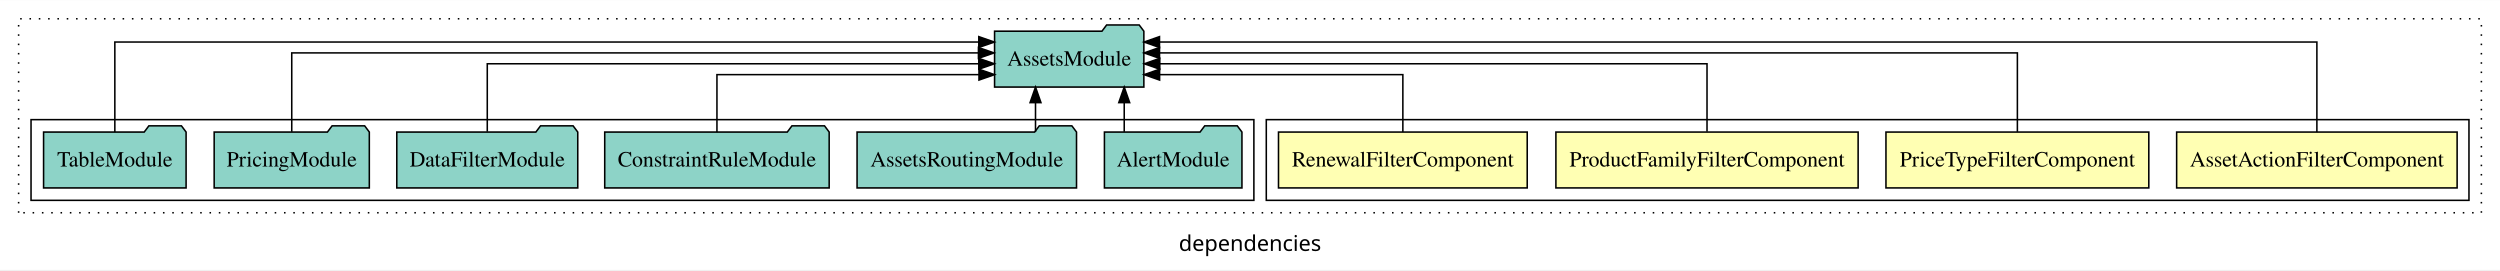
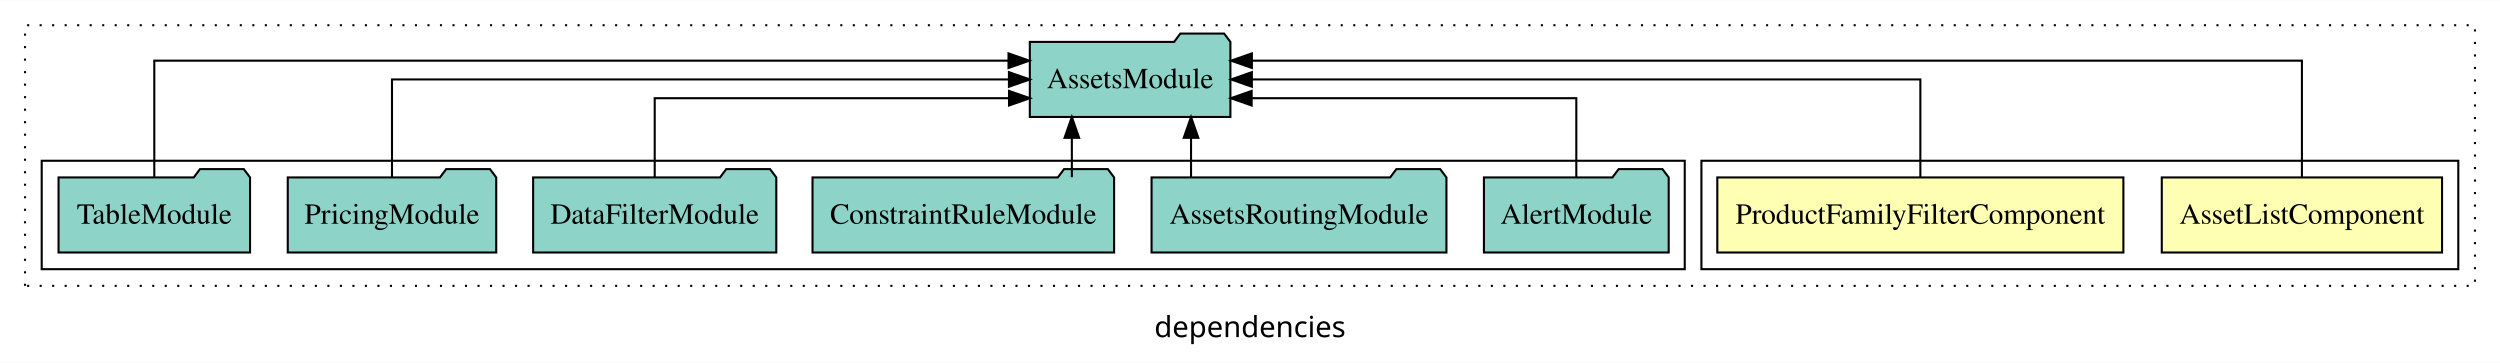
- <svg xmlns="http://www.w3.org/2000/svg" width="1611pt" height="174pt" viewBox="0.00 0.00 1611.00 173.80">
+ <svg xmlns="http://www.w3.org/2000/svg" width="1199pt" height="174pt" viewBox="0.00 0.00 1199.00 173.80">
  <g id="graph0" class="graph" transform="scale(1 1) rotate(0) translate(4 169.8)">
-     <polygon fill="white" stroke="transparent" points="-4,4 -4,-169.8 1607,-169.8 1607,4 -4,4" />
-     <text text-anchor="middle" x="801.5" y="-8.2" font-family="sans-serif" font-size="14.00">dependencies</text>
+     <polygon fill="white" stroke="transparent" points="-4,4 -4,-169.8 1195,-169.8 1195,4 -4,4" />
+     <text text-anchor="middle" x="595.5" y="-8.2" font-family="sans-serif" font-size="14.00">dependencies</text>
    <g id="clust1" class="cluster">
-       <polygon fill="none" stroke="black" stroke-dasharray="1,5" points="8,-32.8 8,-157.8 1595,-157.8 1595,-32.8 8,-32.8" />
+       <polygon fill="none" stroke="black" stroke-dasharray="1,5" points="8,-32.8 8,-157.8 1183,-157.8 1183,-32.8 8,-32.8" />
    </g>
    <g id="clust2" class="cluster">
-       <polygon fill="none" stroke="black" points="812,-40.8 812,-92.8 1587,-92.8 1587,-40.8 812,-40.8" />
+       <polygon fill="none" stroke="black" points="812,-40.8 812,-92.8 1175,-92.8 1175,-40.8 812,-40.8" />
    </g>
-     <g id="clust7" class="cluster">
+     <g id="clust5" class="cluster">
      <polygon fill="none" stroke="black" points="16,-40.8 16,-92.8 804,-92.8 804,-40.8 16,-40.8" />
    </g>
    <g id="node1" class="node">
-       <polygon fill="#ffffb3" stroke="black" points="1579.37,-84.8 1398.63,-84.8 1398.63,-48.8 1579.37,-48.8 1579.37,-84.8" />
-       <text text-anchor="middle" x="1489" y="-62.6" font-family="Times,serif" font-size="14.00">AssetActionFilterComponent</text>
+       <polygon fill="#ffffb3" stroke="black" points="1167.21,-84.8 1032.79,-84.8 1032.79,-48.8 1167.21,-48.8 1167.21,-84.8" />
+       <text text-anchor="middle" x="1100" y="-62.6" font-family="Times,serif" font-size="14.00">AssetListComponent</text>
    </g>
-     <g id="node5" class="node">
-       <polygon fill="#8dd3c7" stroke="black" points="733.1,-149.8 730.1,-153.8 709.1,-153.8 706.1,-149.8 636.9,-149.8 636.9,-113.8 733.1,-113.8 733.1,-149.8" />
-       <text text-anchor="middle" x="685" y="-127.6" font-family="Times,serif" font-size="14.00">AssetsModule</text>
+     <g id="node3" class="node">
+       <polygon fill="#8dd3c7" stroke="black" points="586.1,-149.8 583.1,-153.8 562.1,-153.8 559.1,-149.8 489.9,-149.8 489.9,-113.8 586.1,-113.8 586.1,-149.8" />
+       <text text-anchor="middle" x="538" y="-127.6" font-family="Times,serif" font-size="14.00">AssetsModule</text>
    </g>
    <g id="edge1" class="edge">
-       <path fill="none" stroke="black" d="M1489,-84.81C1489,-107.29 1489,-142.8 1489,-142.8 1489,-142.8 743.18,-142.8 743.18,-142.8" />
-       <polygon fill="black" stroke="black" points="743.18,-139.3 733.18,-142.8 743.18,-146.3 743.18,-139.3" />
+       <path fill="none" stroke="black" d="M1100,-85.09C1100,-107.01 1100,-140.8 1100,-140.8 1100,-140.8 596.4,-140.8 596.4,-140.8" />
+       <polygon fill="black" stroke="black" points="596.4,-137.3 586.4,-140.8 596.4,-144.3 596.4,-137.3" />
    </g>
    <g id="node2" class="node">
-       <polygon fill="#ffffb3" stroke="black" points="1380.69,-84.8 1211.31,-84.8 1211.31,-48.8 1380.69,-48.8 1380.69,-84.8" />
-       <text text-anchor="middle" x="1296" y="-62.6" font-family="Times,serif" font-size="14.00">PriceTypeFilterComponent</text>
+       <polygon fill="#ffffb3" stroke="black" points="1014.38,-84.8 819.62,-84.8 819.62,-48.8 1014.38,-48.8 1014.38,-84.8" />
+       <text text-anchor="middle" x="917" y="-62.6" font-family="Times,serif" font-size="14.00">ProductFamilyFilterComponent</text>
    </g>
    <g id="edge2" class="edge">
-       <path fill="none" stroke="black" d="M1296,-84.93C1296,-105.37 1296,-135.8 1296,-135.8 1296,-135.8 743.2,-135.8 743.2,-135.8" />
-       <polygon fill="black" stroke="black" points="743.2,-132.3 733.2,-135.8 743.2,-139.3 743.2,-132.3" />
-     </g>
-     <g id="node3" class="node">
-       <polygon fill="#ffffb3" stroke="black" points="1193.38,-84.8 998.62,-84.8 998.62,-48.8 1193.38,-48.8 1193.38,-84.8" />
-       <text text-anchor="middle" x="1096" y="-62.6" font-family="Times,serif" font-size="14.00">ProductFamilyFilterComponent</text>
-     </g>
-     <g id="edge3" class="edge">
-       <path fill="none" stroke="black" d="M1096,-85.07C1096,-103.36 1096,-128.8 1096,-128.8 1096,-128.8 743.36,-128.8 743.36,-128.8" />
-       <polygon fill="black" stroke="black" points="743.36,-125.3 733.36,-128.8 743.36,-132.3 743.36,-125.3" />
+       <path fill="none" stroke="black" d="M917,-84.91C917,-104.14 917,-131.8 917,-131.8 917,-131.8 596.39,-131.8 596.39,-131.8" />
+       <polygon fill="black" stroke="black" points="596.39,-128.3 586.39,-131.8 596.39,-135.3 596.39,-128.3" />
    </g>
    <g id="node4" class="node">
-       <polygon fill="#ffffb3" stroke="black" points="980.14,-84.8 819.86,-84.8 819.86,-48.8 980.14,-48.8 980.14,-84.8" />
-       <text text-anchor="middle" x="900" y="-62.6" font-family="Times,serif" font-size="14.00">RenewalFilterComponent</text>
-     </g>
-     <g id="edge4" class="edge">
-       <path fill="none" stroke="black" d="M900,-84.81C900,-100.85 900,-121.8 900,-121.8 900,-121.8 743.25,-121.8 743.25,-121.8" />
-       <polygon fill="black" stroke="black" points="743.25,-118.3 733.25,-121.8 743.25,-125.3 743.25,-118.3" />
-     </g>
-     <g id="node6" class="node">
      <polygon fill="#8dd3c7" stroke="black" points="796.31,-84.8 793.31,-88.8 772.31,-88.8 769.31,-84.8 707.69,-84.8 707.69,-48.8 796.31,-48.8 796.31,-84.8" />
      <text text-anchor="middle" x="752" y="-62.6" font-family="Times,serif" font-size="14.00">AlertModule</text>
    </g>
-     <g id="edge5" class="edge">
-       <path fill="none" stroke="black" d="M720.45,-84.91C720.45,-84.91 720.45,-103.79 720.45,-103.79" />
-       <polygon fill="black" stroke="black" points="716.95,-103.79 720.45,-113.79 723.95,-103.79 716.95,-103.79" />
+     <g id="edge3" class="edge">
+       <path fill="none" stroke="black" d="M752,-84.83C752,-101.2 752,-122.8 752,-122.8 752,-122.8 596.29,-122.8 596.29,-122.8" />
+       <polygon fill="black" stroke="black" points="596.29,-119.3 586.29,-122.8 596.29,-126.3 596.29,-119.3" />
    </g>
-     <g id="node7" class="node">
+     <g id="node5" class="node">
      <polygon fill="#8dd3c7" stroke="black" points="689.71,-84.8 686.71,-88.8 665.71,-88.8 662.71,-84.8 548.29,-84.8 548.29,-48.8 689.71,-48.8 689.71,-84.8" />
      <text text-anchor="middle" x="619" y="-62.6" font-family="Times,serif" font-size="14.00">AssetsRoutingModule</text>
    </g>
-     <g id="edge6" class="edge">
-       <path fill="none" stroke="black" d="M663.28,-84.91C663.28,-84.91 663.28,-103.79 663.28,-103.79" />
-       <polygon fill="black" stroke="black" points="659.78,-103.79 663.28,-113.79 666.78,-103.79 659.78,-103.79" />
+     <g id="edge4" class="edge">
+       <path fill="none" stroke="black" d="M567.22,-84.91C567.22,-84.91 567.22,-103.79 567.22,-103.79" />
+       <polygon fill="black" stroke="black" points="563.72,-103.79 567.22,-113.79 570.72,-103.79 563.72,-103.79" />
    </g>
-     <g id="node8" class="node">
+     <g id="node6" class="node">
      <polygon fill="#8dd3c7" stroke="black" points="530.32,-84.8 527.32,-88.8 506.32,-88.8 503.32,-84.8 385.68,-84.8 385.68,-48.8 530.32,-48.8 530.32,-84.8" />
      <text text-anchor="middle" x="458" y="-62.6" font-family="Times,serif" font-size="14.00">ConstraintRuleModule</text>
    </g>
-     <g id="edge7" class="edge">
-       <path fill="none" stroke="black" d="M458,-84.81C458,-100.85 458,-121.8 458,-121.8 458,-121.8 626.86,-121.8 626.86,-121.8" />
-       <polygon fill="black" stroke="black" points="626.86,-125.3 636.86,-121.8 626.86,-118.3 626.86,-125.3" />
+     <g id="edge5" class="edge">
+       <path fill="none" stroke="black" d="M510.06,-84.91C510.06,-84.91 510.06,-103.79 510.06,-103.79" />
+       <polygon fill="black" stroke="black" points="506.56,-103.79 510.06,-113.79 513.56,-103.79 506.56,-103.79" />
    </g>
-     <g id="node9" class="node">
+     <g id="node7" class="node">
      <polygon fill="#8dd3c7" stroke="black" points="368.31,-84.8 365.31,-88.8 344.31,-88.8 341.31,-84.8 251.69,-84.8 251.69,-48.8 368.31,-48.8 368.31,-84.8" />
      <text text-anchor="middle" x="310" y="-62.6" font-family="Times,serif" font-size="14.00">DataFilterModule</text>
    </g>
-     <g id="edge8" class="edge">
-       <path fill="none" stroke="black" d="M310,-85.07C310,-103.36 310,-128.8 310,-128.8 310,-128.8 626.74,-128.8 626.74,-128.8" />
-       <polygon fill="black" stroke="black" points="626.74,-132.3 636.74,-128.8 626.74,-125.3 626.74,-132.3" />
+     <g id="edge6" class="edge">
+       <path fill="none" stroke="black" d="M310,-84.83C310,-101.2 310,-122.8 310,-122.8 310,-122.8 479.93,-122.8 479.93,-122.8" />
+       <polygon fill="black" stroke="black" points="479.93,-126.3 489.93,-122.8 479.93,-119.3 479.93,-126.3" />
    </g>
-     <g id="node10" class="node">
+     <g id="node8" class="node">
      <polygon fill="#8dd3c7" stroke="black" points="233.99,-84.8 230.99,-88.8 209.99,-88.8 206.99,-84.8 134.01,-84.8 134.01,-48.8 233.99,-48.8 233.99,-84.8" />
      <text text-anchor="middle" x="184" y="-62.6" font-family="Times,serif" font-size="14.00">PricingModule</text>
    </g>
-     <g id="edge9" class="edge">
-       <path fill="none" stroke="black" d="M184,-84.93C184,-105.37 184,-135.8 184,-135.8 184,-135.8 626.51,-135.8 626.51,-135.8" />
-       <polygon fill="black" stroke="black" points="626.51,-139.3 636.51,-135.8 626.51,-132.3 626.51,-139.3" />
+     <g id="edge7" class="edge">
+       <path fill="none" stroke="black" d="M184,-84.91C184,-104.14 184,-131.8 184,-131.8 184,-131.8 479.89,-131.8 479.89,-131.8" />
+       <polygon fill="black" stroke="black" points="479.89,-135.3 489.89,-131.8 479.89,-128.3 479.89,-135.3" />
    </g>
-     <g id="node11" class="node">
+     <g id="node9" class="node">
      <polygon fill="#8dd3c7" stroke="black" points="115.92,-84.8 112.92,-88.8 91.92,-88.8 88.92,-84.8 24.08,-84.8 24.08,-48.8 115.92,-48.8 115.92,-84.8" />
      <text text-anchor="middle" x="70" y="-62.6" font-family="Times,serif" font-size="14.00">TableModule</text>
    </g>
-     <g id="edge10" class="edge">
-       <path fill="none" stroke="black" d="M70,-84.81C70,-107.29 70,-142.8 70,-142.8 70,-142.8 626.74,-142.8 626.74,-142.8" />
-       <polygon fill="black" stroke="black" points="626.74,-146.3 636.74,-142.8 626.74,-139.3 626.74,-146.3" />
+     <g id="edge8" class="edge">
+       <path fill="none" stroke="black" d="M70,-85.09C70,-107.01 70,-140.8 70,-140.8 70,-140.8 479.68,-140.8 479.68,-140.8" />
+       <polygon fill="black" stroke="black" points="479.68,-144.3 489.68,-140.8 479.68,-137.3 479.68,-144.3" />
    </g>
  </g>
</svg>
